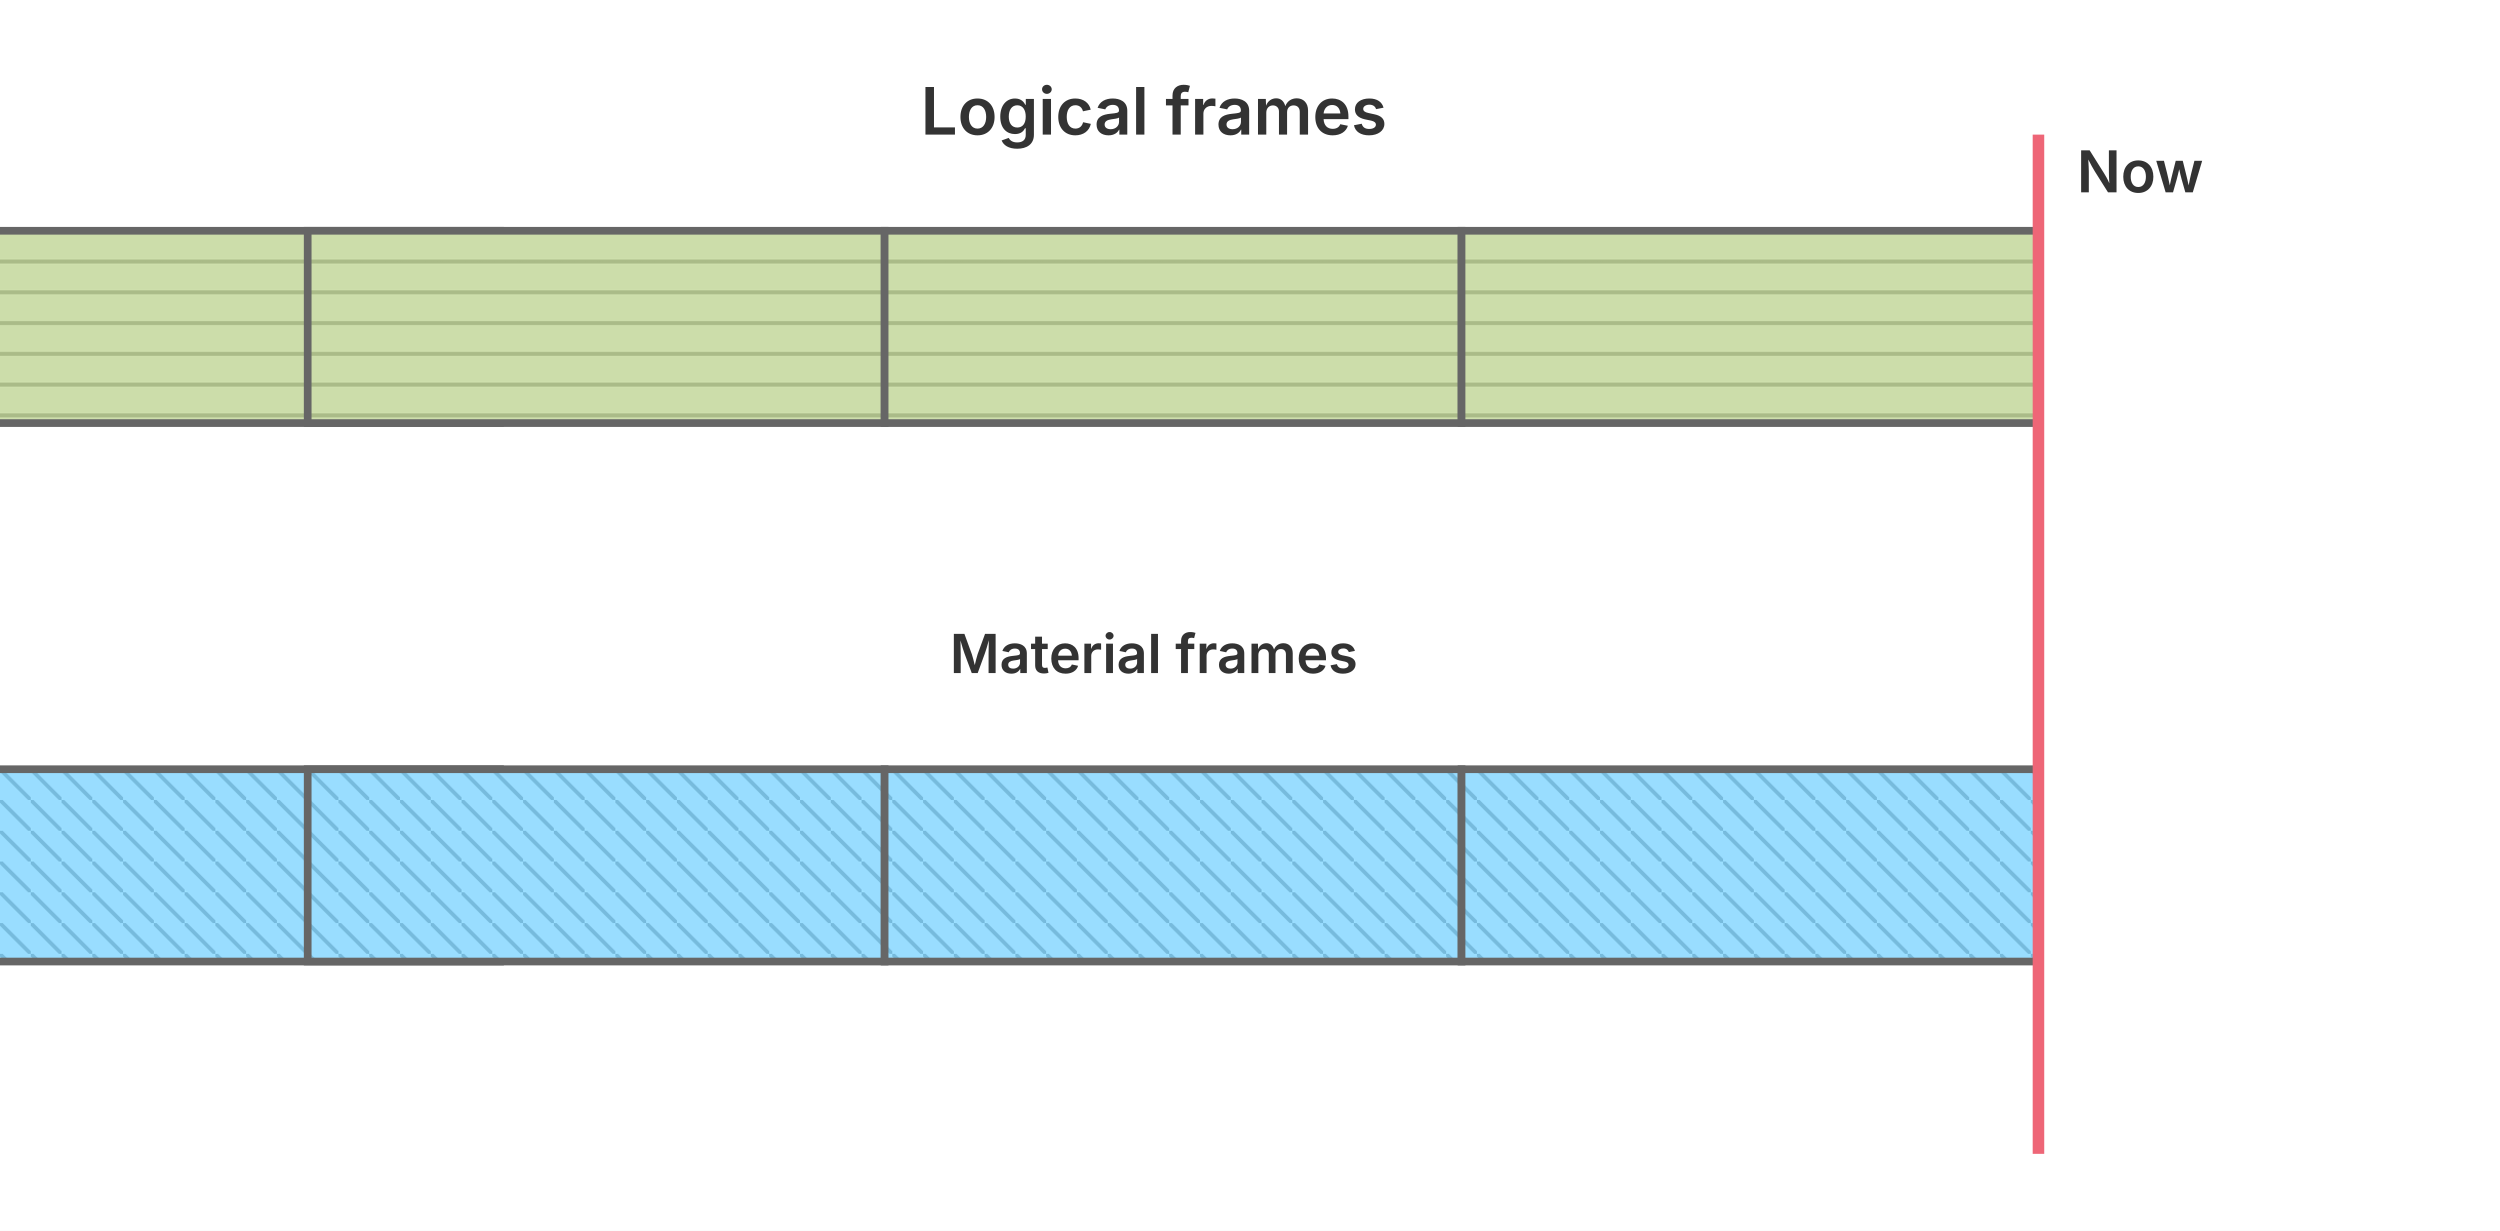
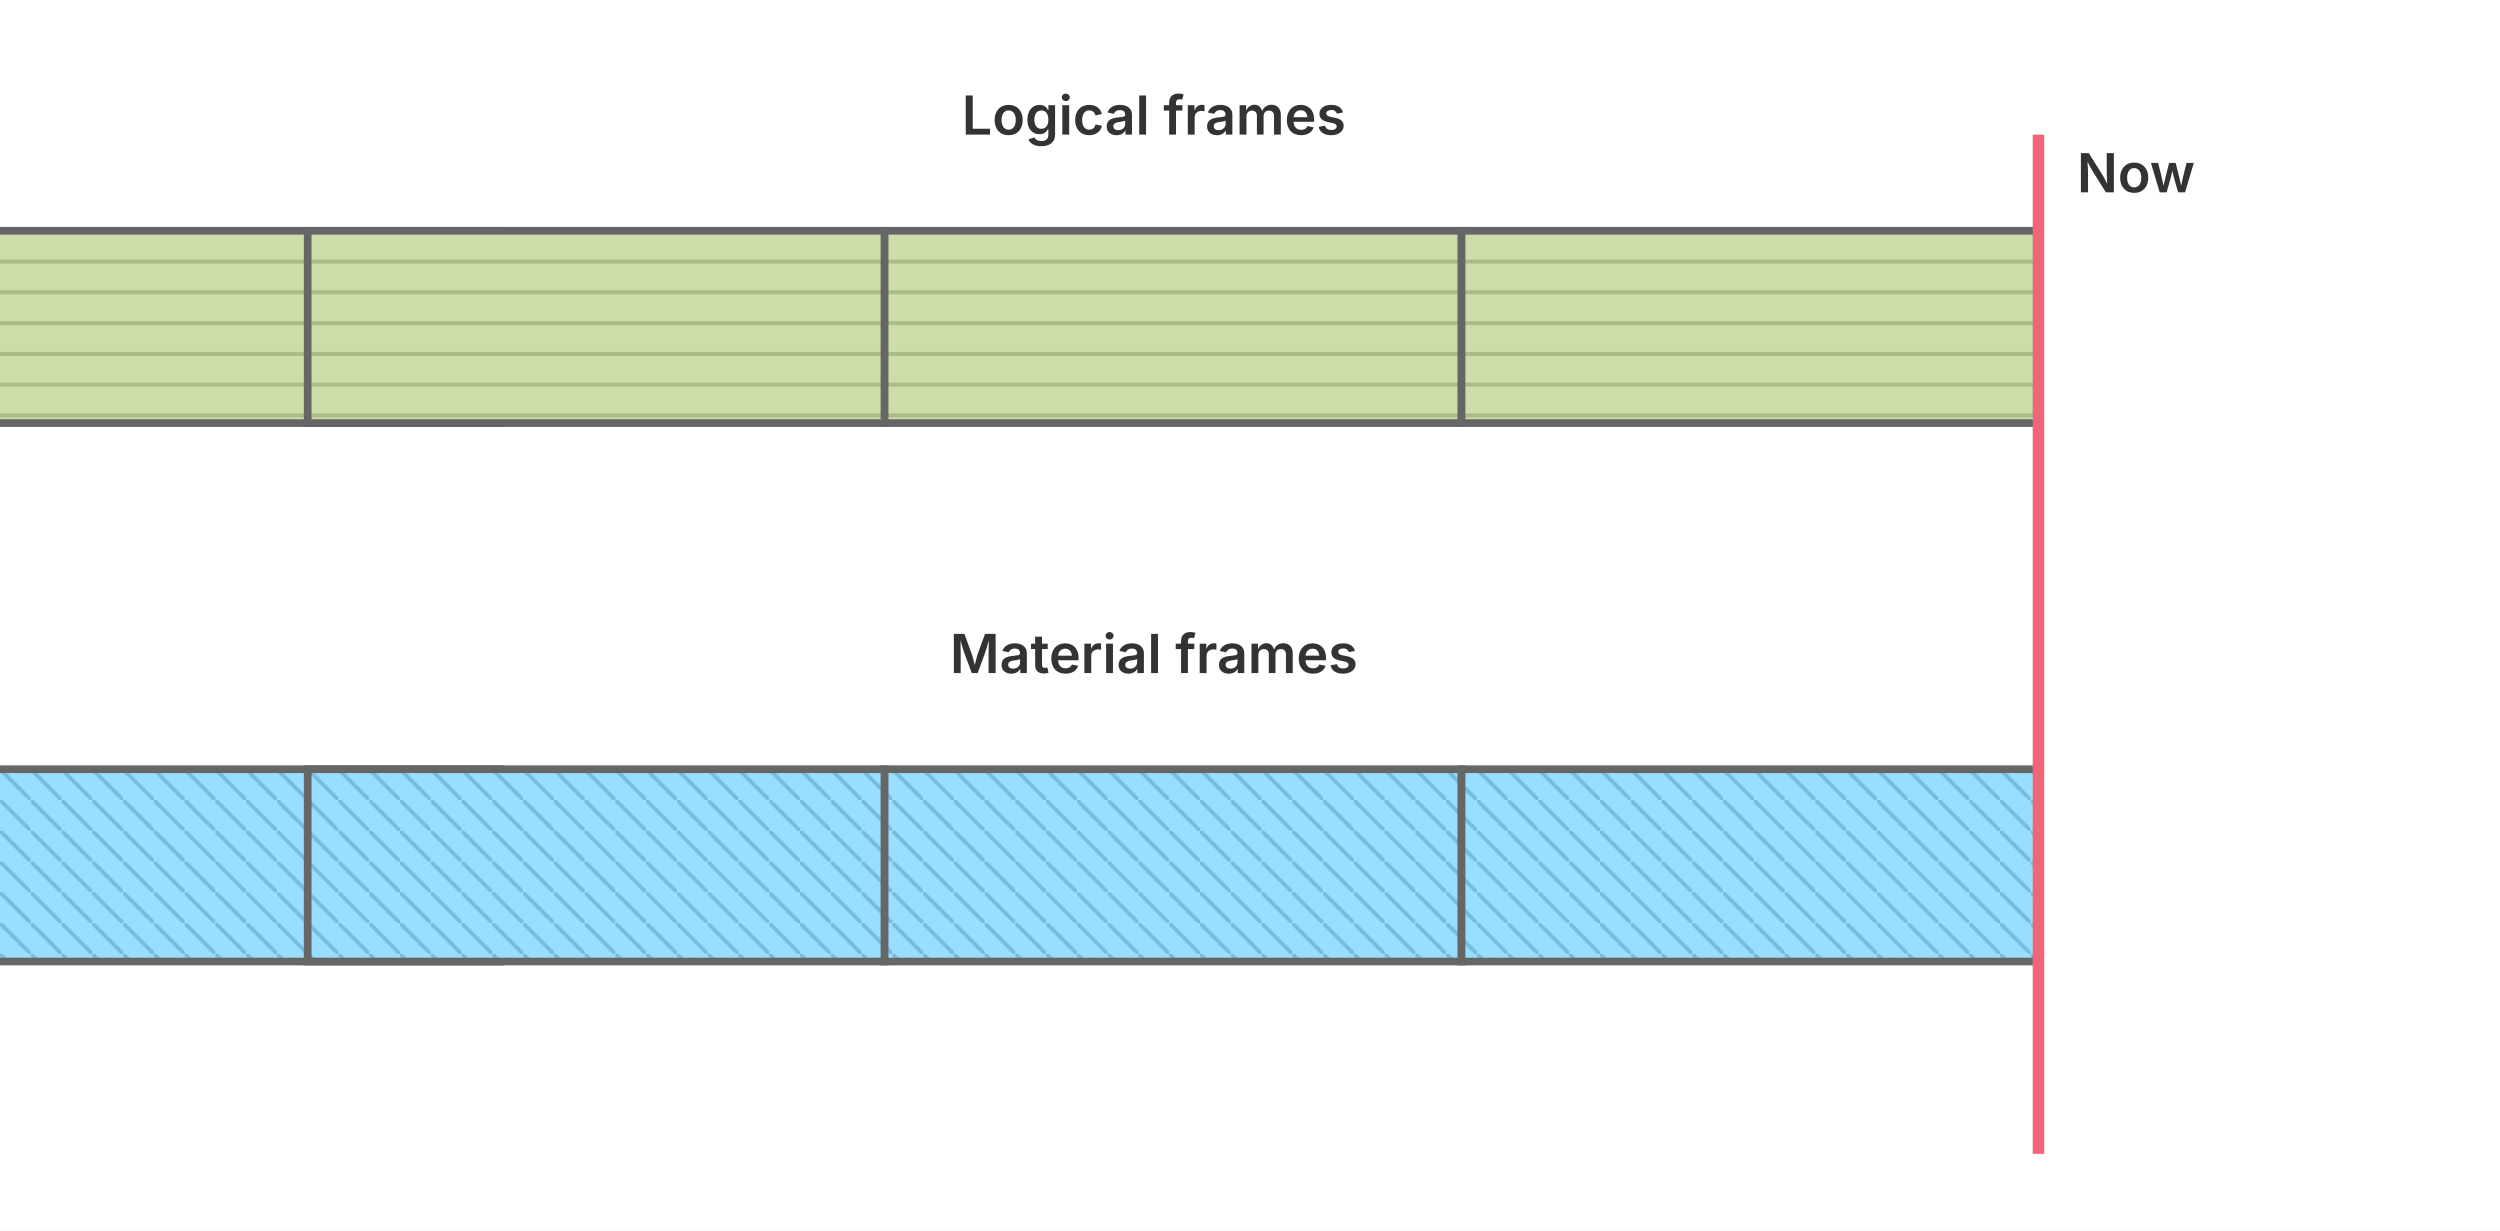
<svg xmlns="http://www.w3.org/2000/svg" width="650" height="320">
  <rect width="650" height="320" fill="#FFFFFF" />
  <defs>
    <pattern id="logical" patternUnits="userSpaceOnUse" width="8" height="8">
      <rect width="8" height="8" fill="#CCDDAA" />
      <line x1="0" y1="4" x2="8" y2="4" stroke="#AABB88" stroke-width="1" />
    </pattern>
    <pattern id="material" patternUnits="userSpaceOnUse" width="8" height="8">
      <rect width="8" height="8" fill="#99DDFF" />
      <line x1="0" y1="0" x2="8" y2="8" stroke="#77BBDD" stroke-width="1" />
    </pattern>
  </defs>
-   <text x="300" y="35" text-anchor="middle" font-family="'Inter', 'Segoe UI', system-ui, sans-serif" font-size="17" font-weight="600" fill="#333333">Logical frames</text>
+   <text x="300" y="35" text-anchor="middle" font-family="'Inter', 'Segoe UI', system-ui, sans-serif" font-size="14" font-weight="600" fill="#333333">Logical frames</text>
  <rect x="-20" y="60" width="150" height="50" fill="url(#logical)" stroke="#666666" stroke-width="2" />
  <rect x="80" y="60" width="150" height="50" fill="url(#logical)" stroke="#666666" stroke-width="2" />
  <rect x="230" y="60" width="150" height="50" fill="url(#logical)" stroke="#666666" stroke-width="2" />
  <rect x="380" y="60" width="150" height="50" fill="url(#logical)" stroke="#666666" stroke-width="2" />
  <text x="300" y="175" text-anchor="middle" font-family="'Inter', 'Segoe UI', system-ui, sans-serif" font-size="14" font-weight="600" fill="#333333">Material frames</text>
  <rect x="-20" y="200" width="150" height="50" fill="url(#material)" stroke="#666666" stroke-width="2" />
  <rect x="80" y="200" width="150" height="50" fill="url(#material)" stroke="#666666" stroke-width="2" />
  <rect x="230" y="200" width="150" height="50" fill="url(#material)" stroke="#666666" stroke-width="2" />
  <rect x="380" y="200" width="150" height="50" fill="url(#material)" stroke="#666666" stroke-width="2" />
  <line x1="530" y1="35" x2="530" y2="300" stroke="#EE6677" stroke-width="3" />
-   <text x="540" y="50" font-family="'Inter', 'Segoe UI', system-ui, sans-serif" font-size="15" font-weight="600" fill="#333333">Now</text>
+   <text x="540" y="50" font-family="'Inter', 'Segoe UI', system-ui, sans-serif" font-size="14" font-weight="600" fill="#333333">Now</text>
</svg>
